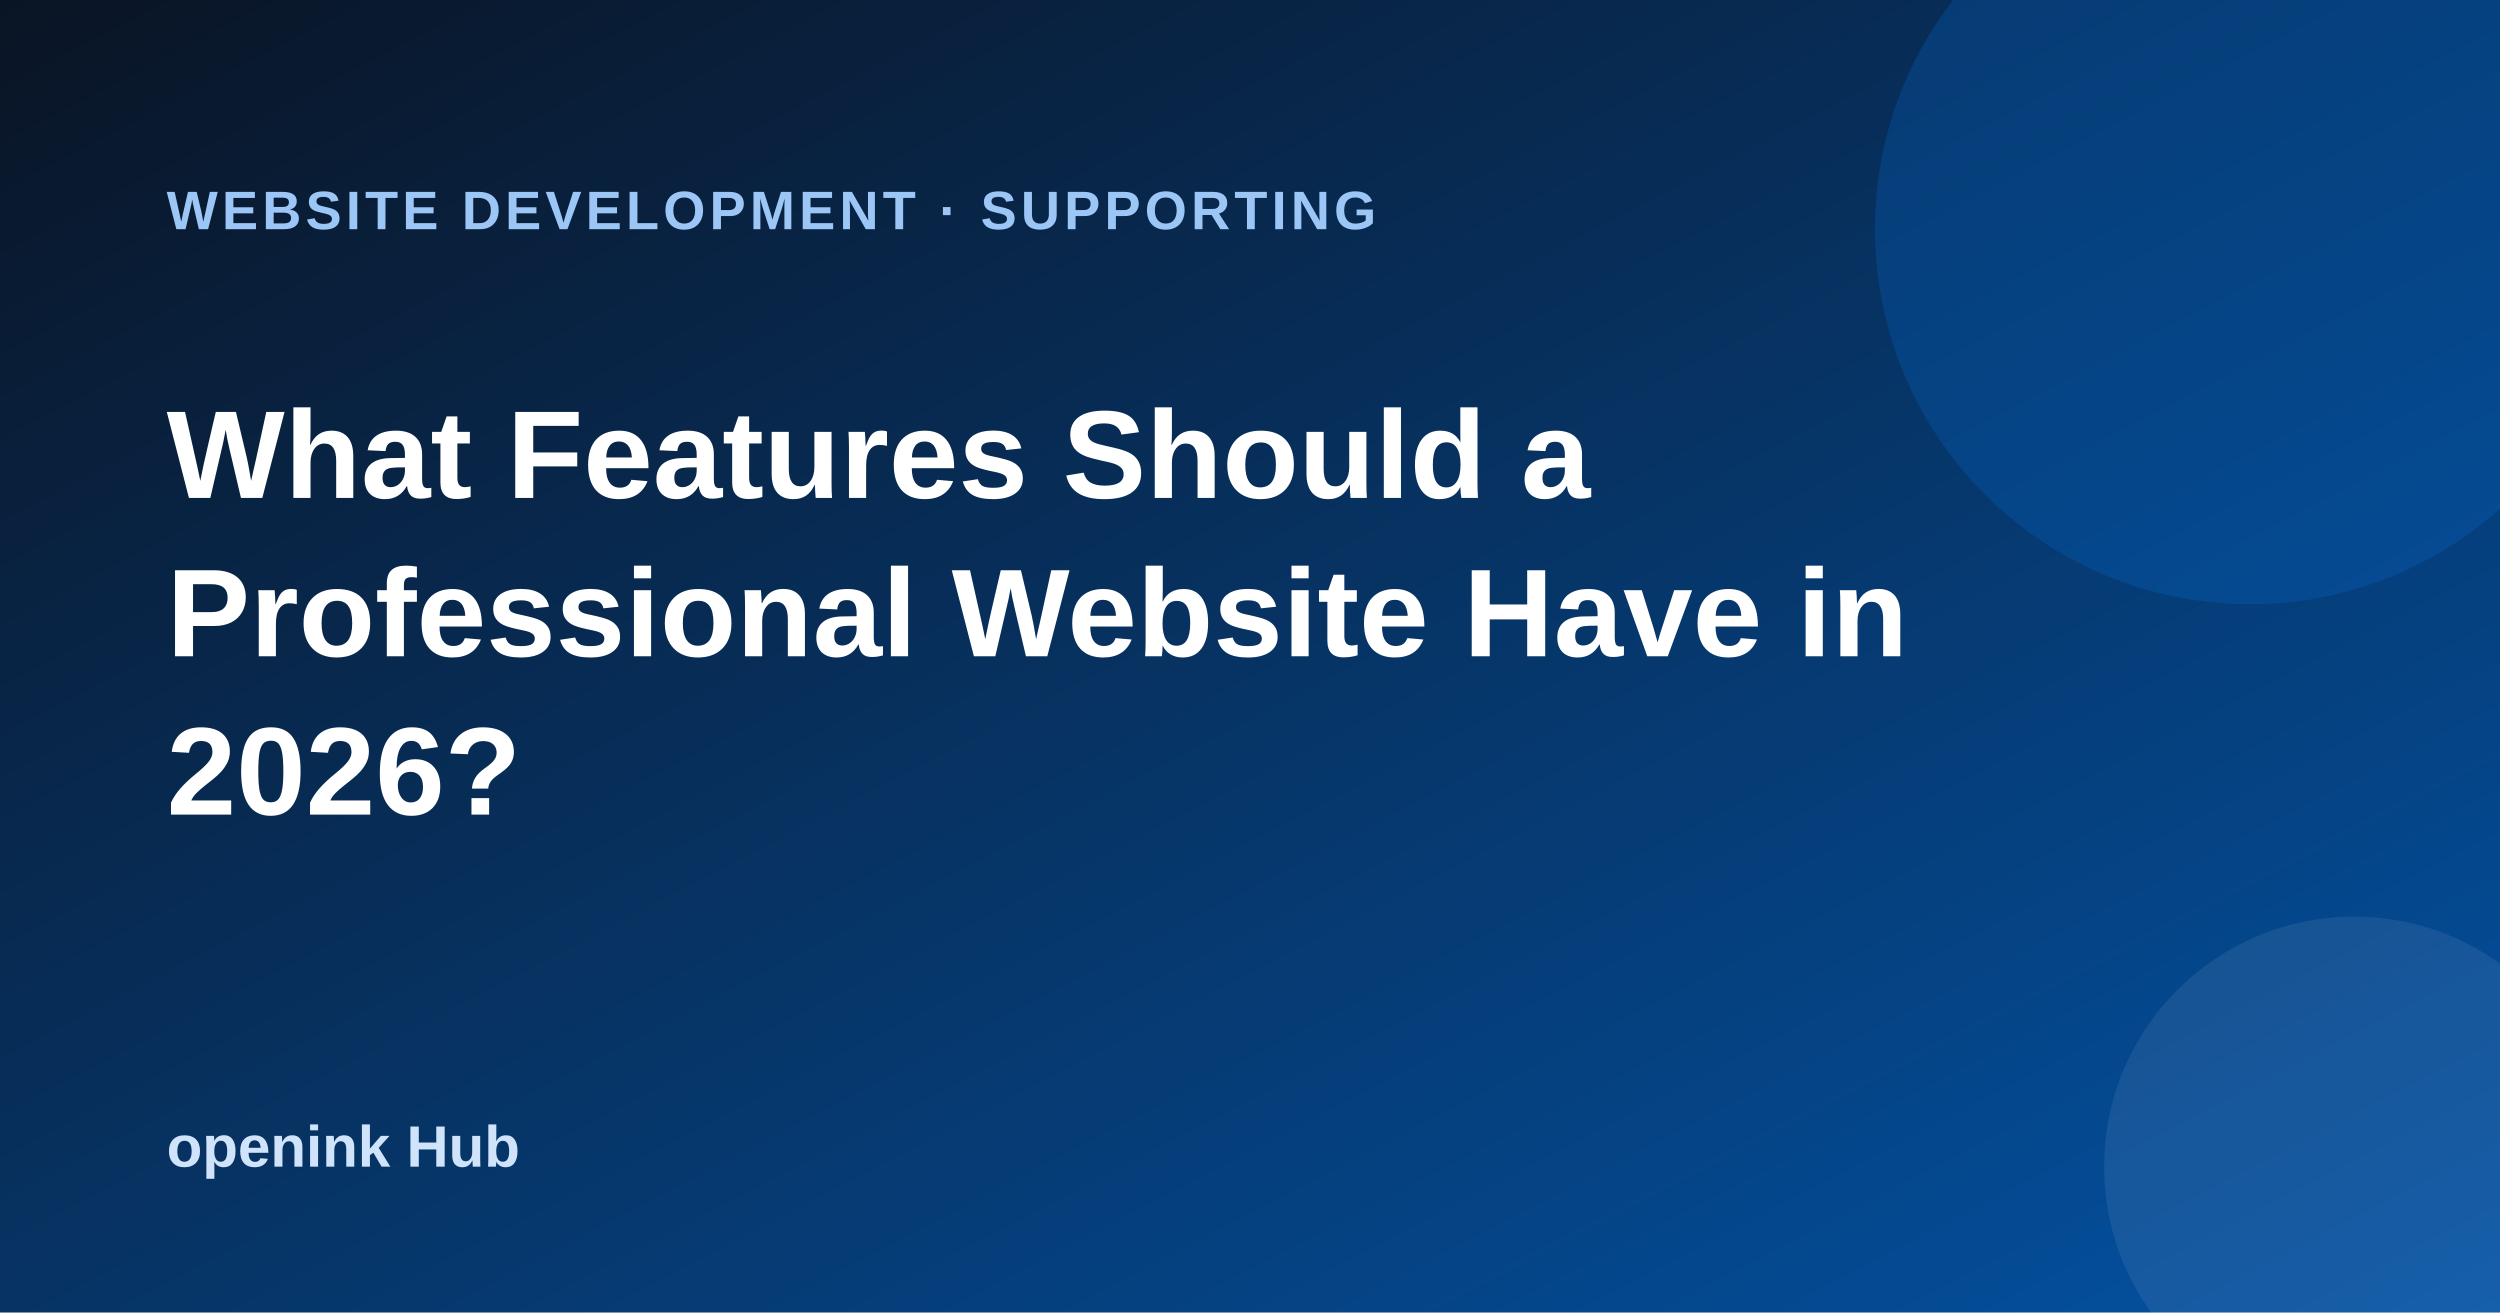
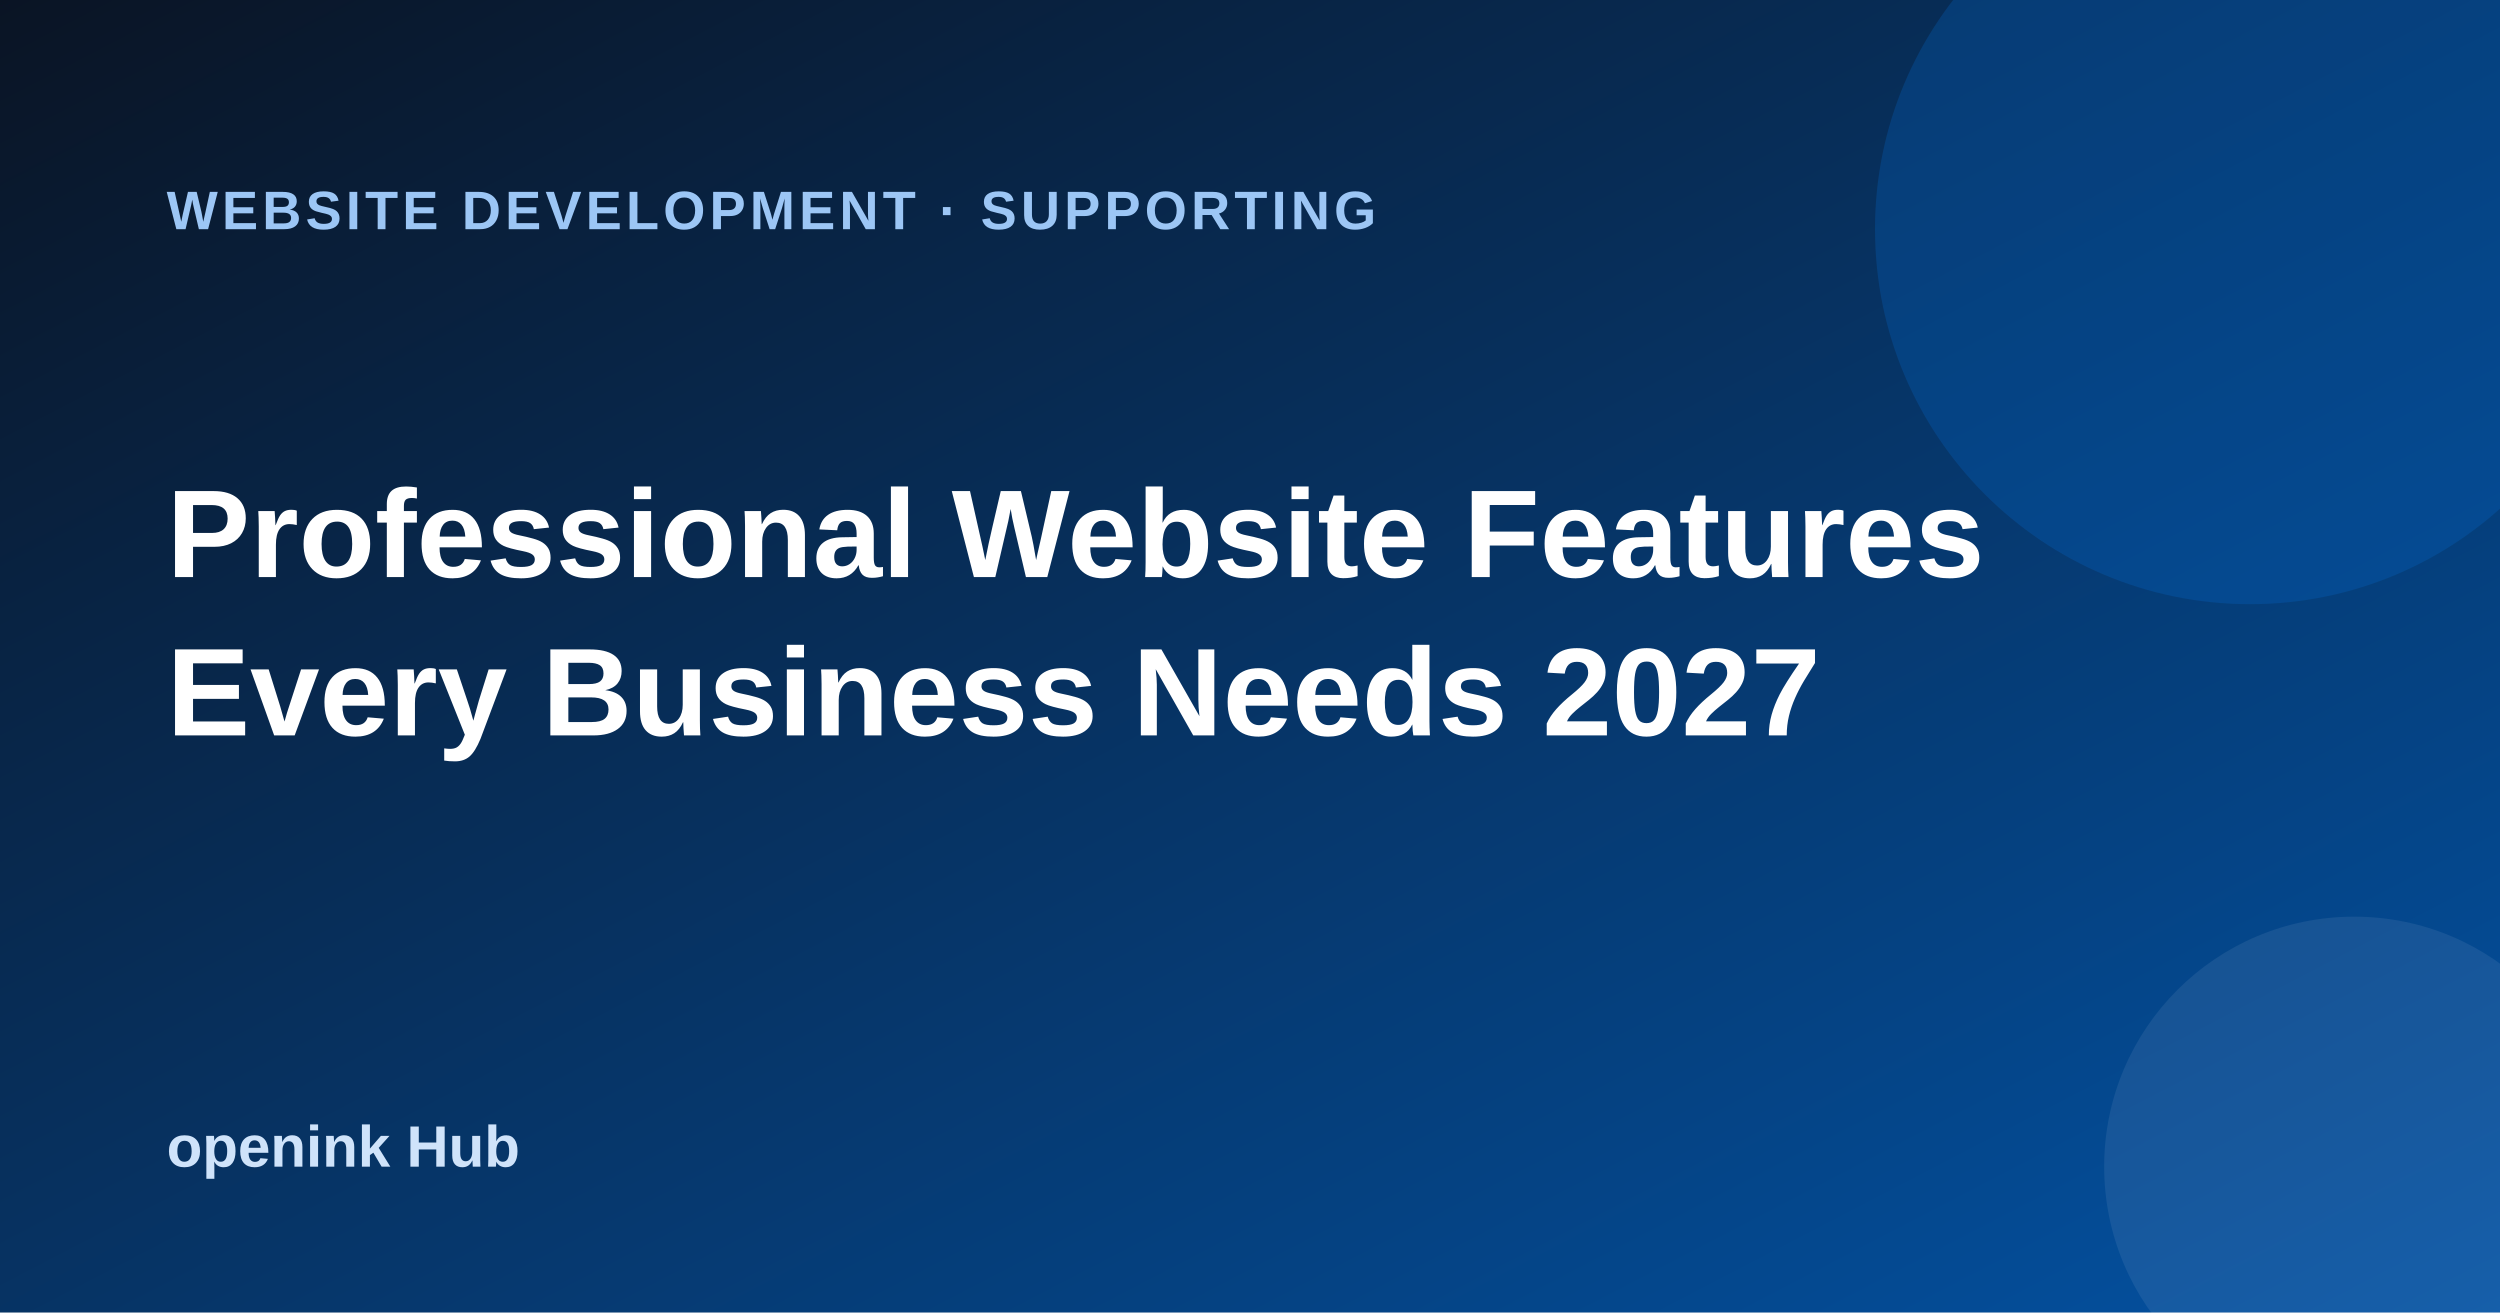
- <svg xmlns="http://www.w3.org/2000/svg" width="1200" height="630" viewBox="0 0 1200 630" role="img" aria-label="What Features Should a Professional Website Have in 2026?">
+ <svg xmlns="http://www.w3.org/2000/svg" width="1200" height="630" viewBox="0 0 1200 630" role="img" aria-label="Professional Website Features Every Business Needs 2027">
  <defs>
    <linearGradient id="g" x1="0" y1="0" x2="1" y2="1">
      <stop offset="0" stop-color="#0a1424" />
      <stop offset="1" stop-color="#0352a3" />
    </linearGradient>
  </defs>
  <rect width="1200" height="630" fill="url(#g)" />
  <circle cx="1080" cy="110" r="180" fill="#046bd2" opacity=".25" />
  <circle cx="1130" cy="560" r="120" fill="#eef5fd" opacity=".08" />
  <text x="80" y="110" fill="#9cc6f5" font-family="Segoe UI,Arial,sans-serif" font-size="26" font-weight="600" letter-spacing="2">WEBSITE DEVELOPMENT · SUPPORTING</text>
-   <text x="80" y="239" fill="#fff" font-family="Segoe UI,Arial,sans-serif" font-size="60" font-weight="700">What Features Should a</text>
-   <text x="80" y="315" fill="#fff" font-family="Segoe UI,Arial,sans-serif" font-size="60" font-weight="700">Professional Website Have in</text>
-   <text x="80" y="391" fill="#fff" font-family="Segoe UI,Arial,sans-serif" font-size="60" font-weight="700">2026?</text>
+   <text x="80" y="277" fill="#fff" font-family="Segoe UI,Arial,sans-serif" font-size="60" font-weight="700">Professional Website Features</text>
+   <text x="80" y="353" fill="#fff" font-family="Segoe UI,Arial,sans-serif" font-size="60" font-weight="700">Every Business Needs 2027</text>
  <text x="80" y="560" fill="#cfe3fa" font-family="Segoe UI,Arial,sans-serif" font-size="28" font-weight="600">openink Hub</text>
</svg>
